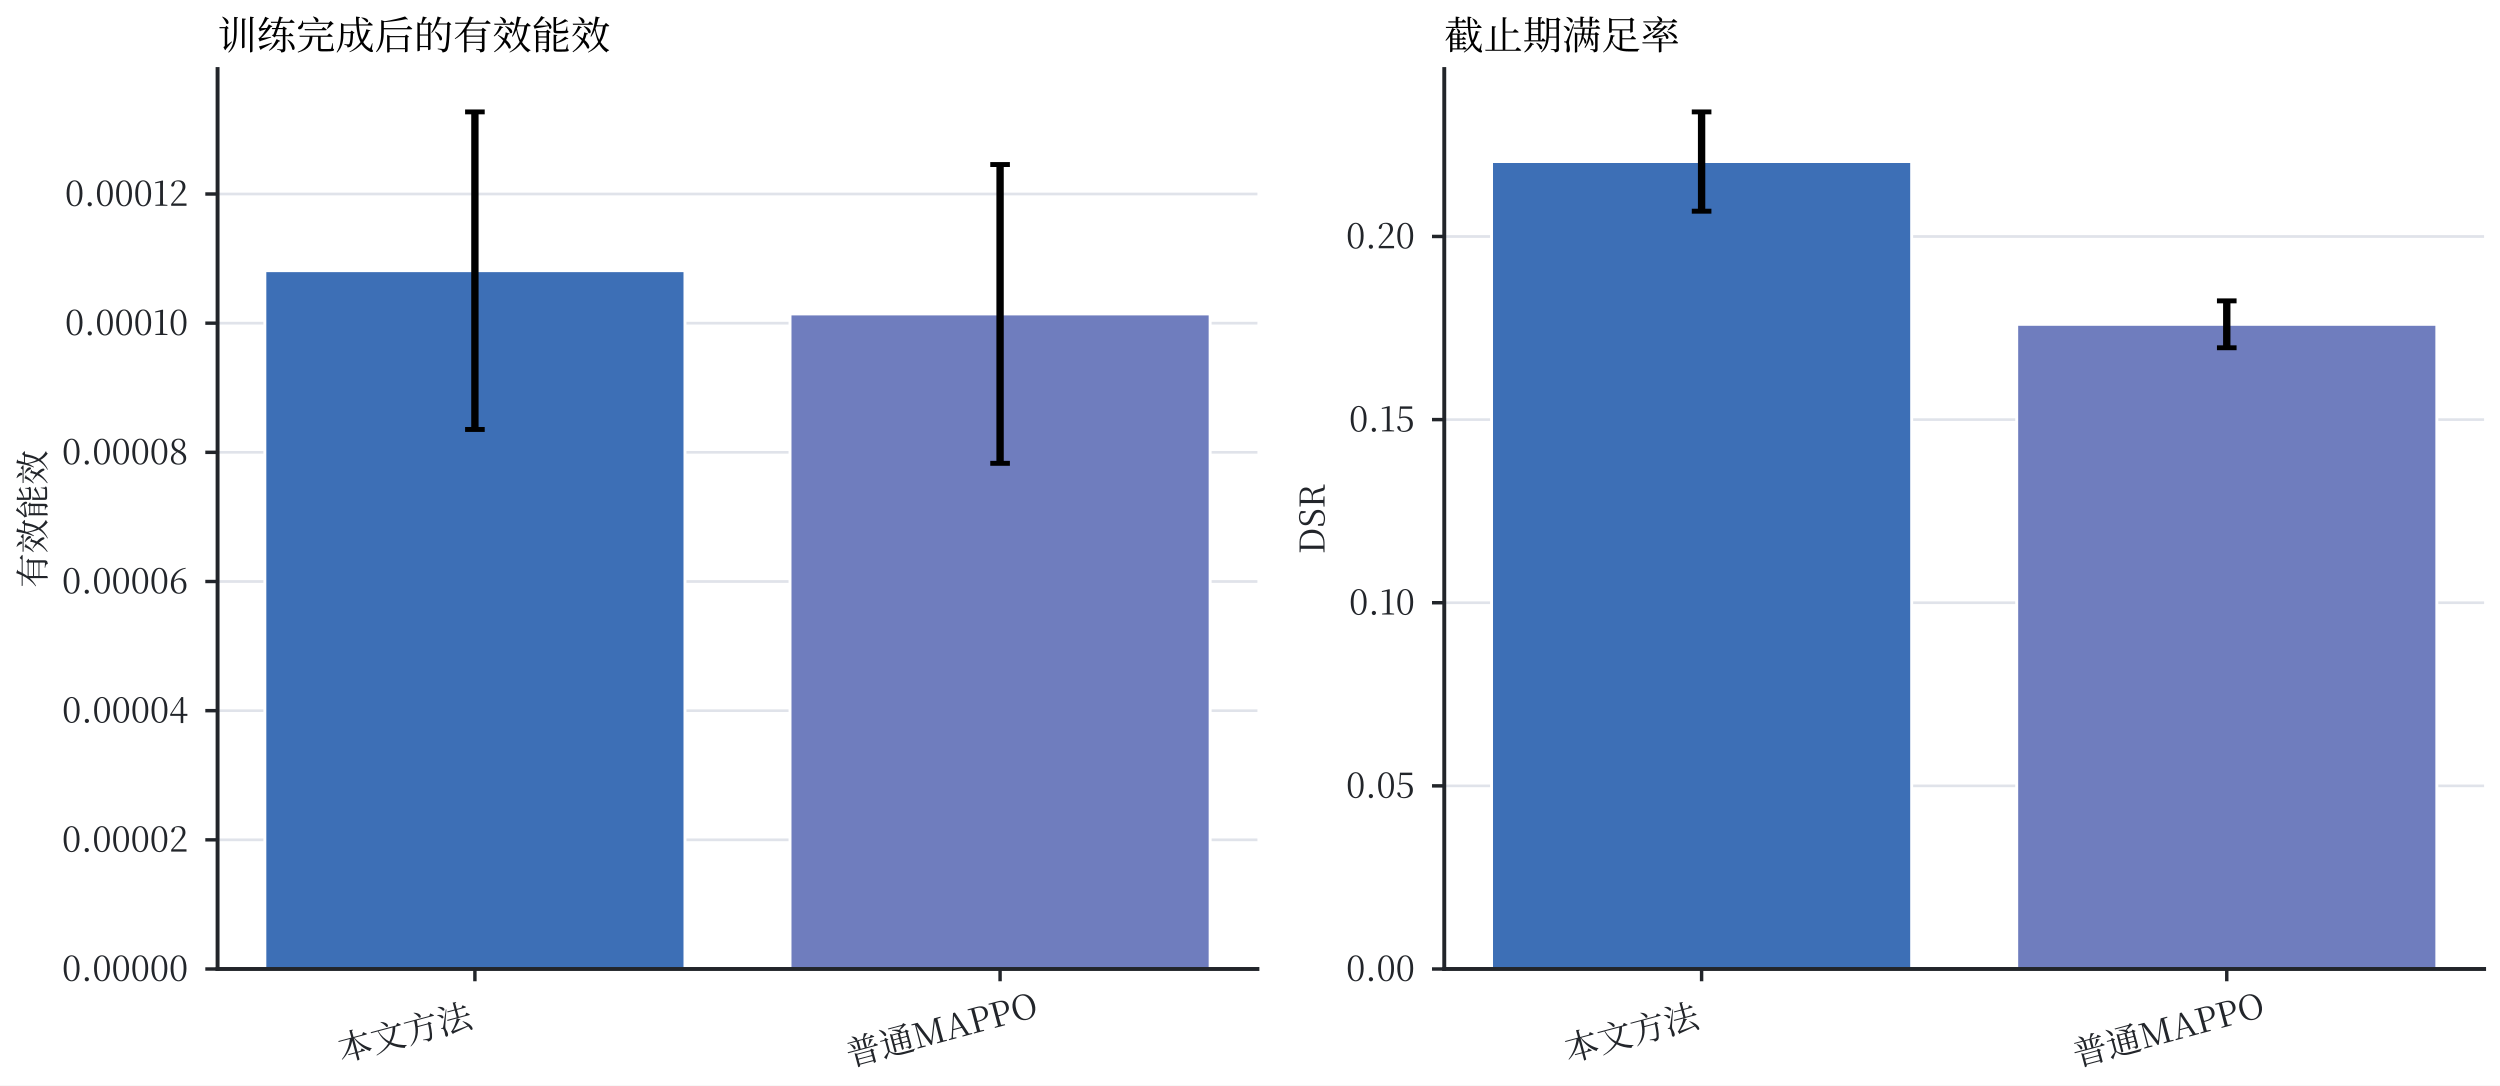
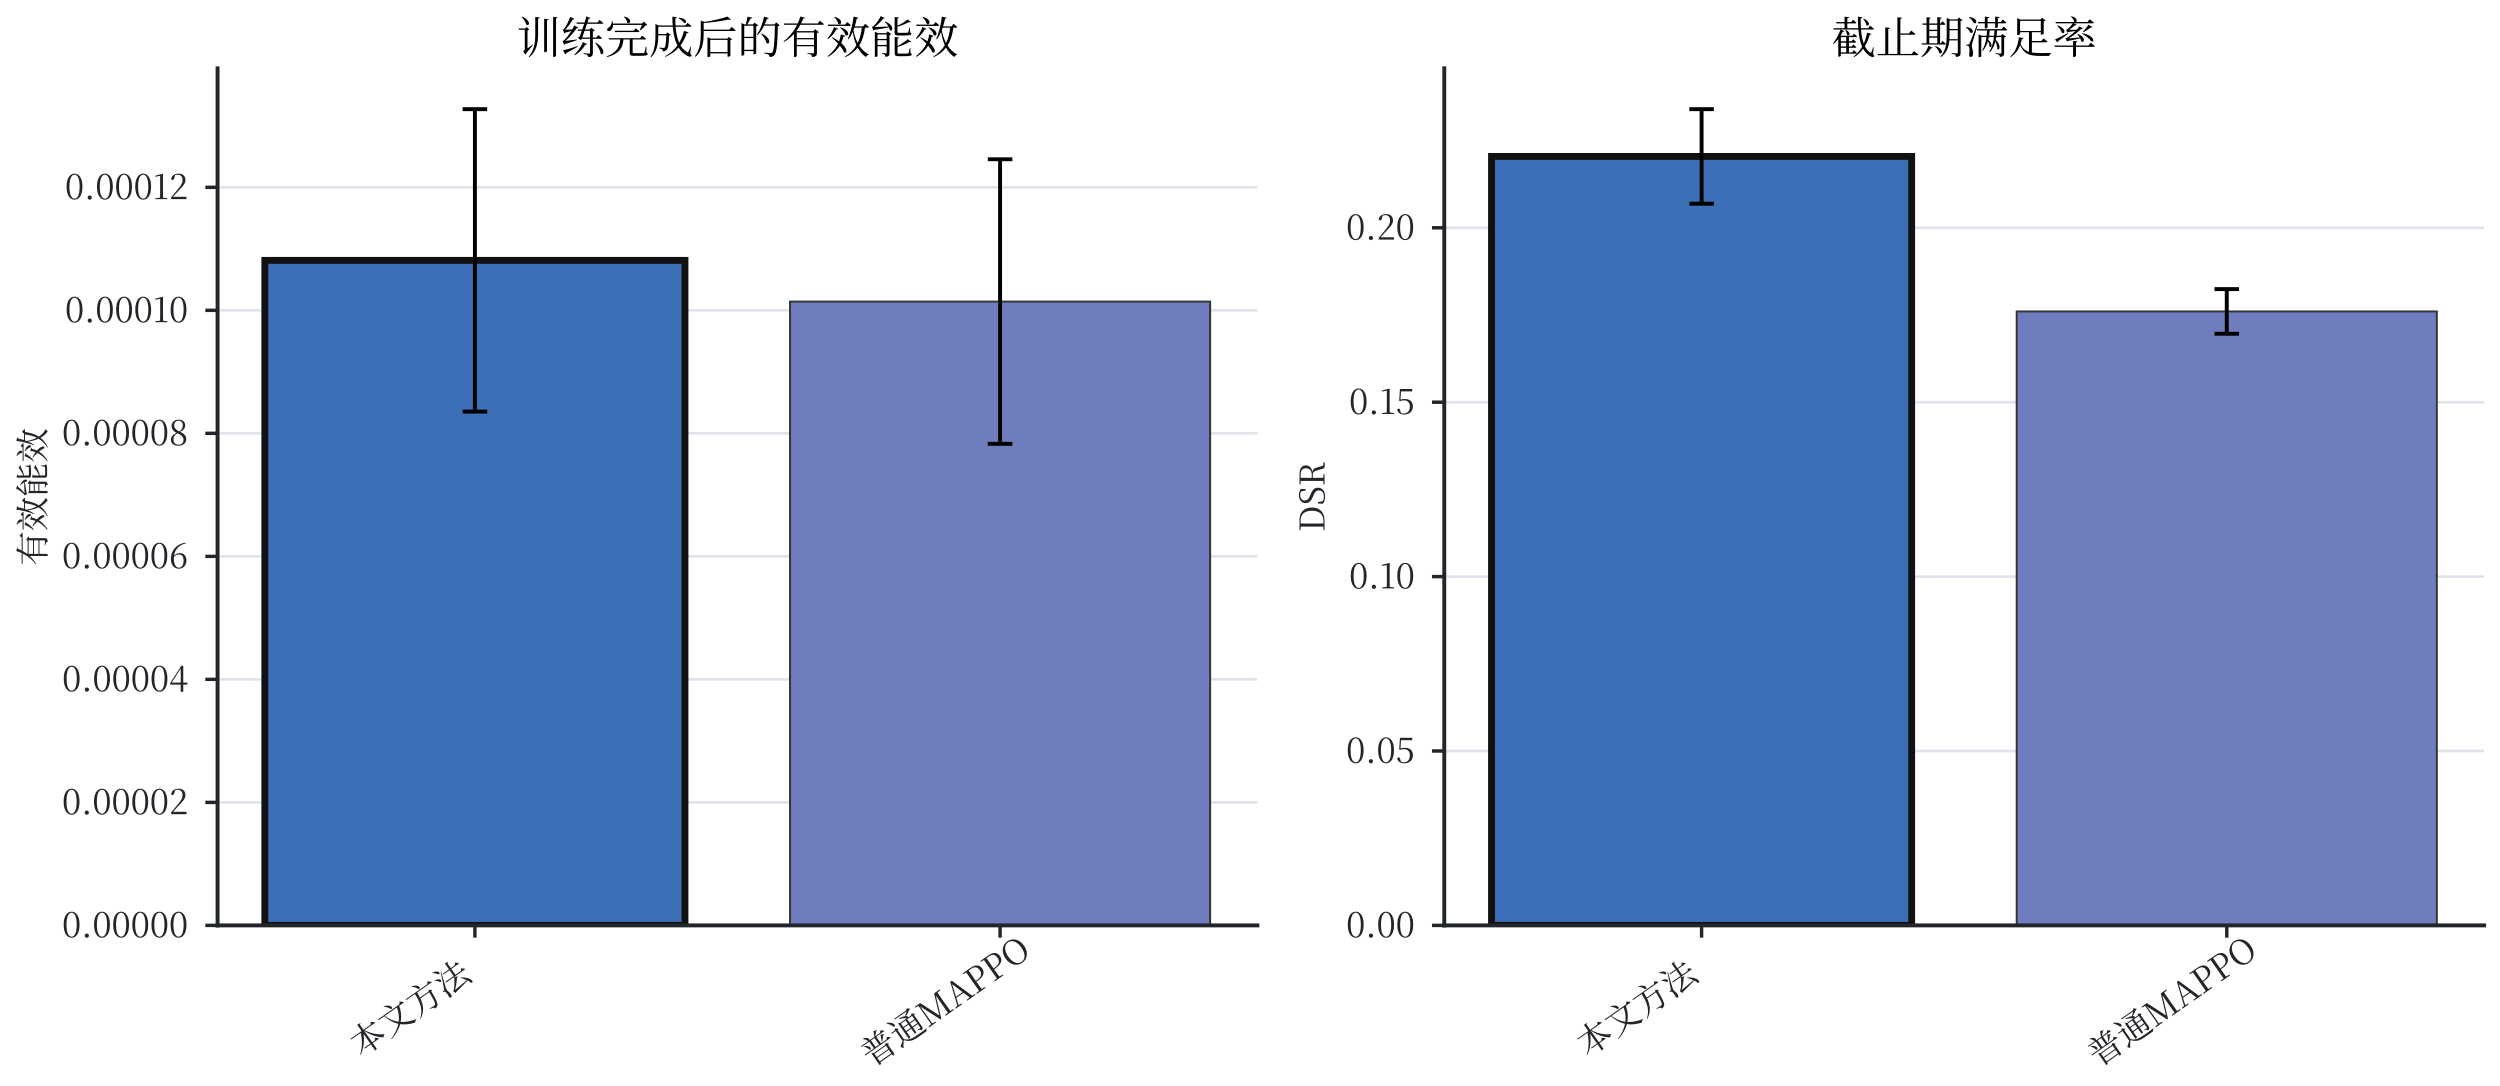
- <svg xmlns="http://www.w3.org/2000/svg" xmlns:xlink="http://www.w3.org/1999/xlink" width="509.366pt" height="221.172pt" viewBox="0 0 509.366 221.172" version="1.1">
+ <svg xmlns="http://www.w3.org/2000/svg" xmlns:xlink="http://www.w3.org/1999/xlink" width="509.366pt" height="221.241pt" viewBox="0 0 509.366 221.241" version="1.1">
  <defs>
    <style type="text/css">*{stroke-linejoin: round; stroke-linecap: butt}</style>
  </defs>
  <g id="figure_1">
    <g id="patch_1">
-       <path d="M 0 221.172  L 509.366 221.172  L 509.366 0  L 0 0  z " style="fill: #ffffff" />
+       <path d="M 0 221.241  L 509.366 221.241  L 509.366 0  L 0 0  z " style="fill: #ffffff" />
    </g>
    <g id="axes_1">
      <g id="patch_2">
-         <path d="M 44.33 197.427  L 256.192 197.427  L 256.192 14.069  L 44.33 14.069  z " style="fill: #ffffff" />
+         <path d="M 44.33 188.546  L 256.192 188.546  L 256.192 13.922  L 44.33 13.922  z " style="fill: #ffffff" />
      </g>
      <g id="matplotlib.axis_1">
        <g id="xtick_1">
          <g id="line2d_1">
            <defs>
-               <path id="m70e566e8da" d="M 0 0  L 0 2.5  " style="stroke: #22252a; stroke-width: 0.7" />
+               <path id="m2746b611c6" d="M 0 0  L 0 2.5  " style="stroke: #22252a; stroke-width: 0.7" />
            </defs>
            <g>
-               <use xlink:href="#m70e566e8da" x="96.76" y="197.427" style="fill: #22252a; stroke: #22252a; stroke-width: 0.7" />
+               <use xlink:href="#m2746b611c6" x="96.76" y="188.546" style="fill: #22252a; stroke: #22252a; stroke-width: 0.7" />
            </g>
          </g>
          <g id="text_1">
-             <text style="fill: #22252a; font: 7px 'AR PL UMing CN', 'SimSun', '宋体', 'Noto Serif CJK SC', 'Source Han Serif SC', 'WenQuanYi Micro Hei', 'WenQuanYi Zen Hei', 'DejaVu Serif', 'DejaVu Sans', serif" transform="translate(69.5571 216.4113) rotate(-15)">本文方法</text>
+             <text style="fill: #22252a; font: 7px 'AR PL UMing CN', 'SimSun', '宋体', 'Noto Serif CJK SC', 'Source Han Serif SC', 'WenQuanYi Micro Hei', 'WenQuanYi Zen Hei', 'DejaVu Serif', 'DejaVu Sans', serif" transform="translate(73.47535 215.472) rotate(-35)">本文方法</text>
          </g>
        </g>
        <g id="xtick_2">
          <g id="line2d_2">
            <g>
-               <use xlink:href="#m70e566e8da" x="203.762" y="197.427" style="fill: #22252a; stroke: #22252a; stroke-width: 0.7" />
+               <use xlink:href="#m2746b611c6" x="203.762" y="188.546" style="fill: #22252a; stroke: #22252a; stroke-width: 0.7" />
            </g>
          </g>
          <g id="text_2">
-             <text style="fill: #22252a; font: 7px 'AR PL UMing CN', 'SimSun', '宋体', 'Noto Serif CJK SC', 'Source Han Serif SC', 'WenQuanYi Micro Hei', 'WenQuanYi Zen Hei', 'DejaVu Serif', 'DejaVu Sans', serif" transform="translate(173.1792 217.351) rotate(-15)">普通MAPPO</text>
+             <text style="fill: #22252a; font: 7px 'AR PL UMing CN', 'SimSun', '宋体', 'Noto Serif CJK SC', 'Source Han Serif SC', 'WenQuanYi Micro Hei', 'WenQuanYi Zen Hei', 'DejaVu Serif', 'DejaVu Sans', serif" transform="translate(177.6133 217.5082) rotate(-35)">普通MAPPO</text>
          </g>
        </g>
      </g>
      <g id="matplotlib.axis_2">
        <g id="ytick_1">
          <g id="line2d_3">
-             <path d="M 44.33 197.427  L 256.192 197.427  " clip-path="url(#p06191e9ee1)" style="fill: none; stroke: #d5d9e2; stroke-opacity: 0.75; stroke-width: 0.55; stroke-linecap: square" />
+             <path d="M 44.33 188.546  L 256.192 188.546  " clip-path="url(#p2106ac01f4)" style="fill: none; stroke: #d5d9e2; stroke-opacity: 0.75; stroke-width: 0.55; stroke-linecap: square" />
          </g>
          <g id="line2d_4">
            <defs>
-               <path id="m4b8bc590ff" d="M 0 0  L -2.5 0  " style="stroke: #22252a; stroke-width: 0.7" />
+               <path id="md7d1312f81" d="M 0 0  L -2.5 0  " style="stroke: #22252a; stroke-width: 0.7" />
            </defs>
            <g>
-               <use xlink:href="#m4b8bc590ff" x="44.33" y="197.427" style="fill: #22252a; stroke: #22252a; stroke-width: 0.7" />
+               <use xlink:href="#md7d1312f81" x="44.33" y="188.546" style="fill: #22252a; stroke: #22252a; stroke-width: 0.7" />
            </g>
          </g>
          <g id="text_3">
-             <text style="fill: #22252a; font: 7px 'AR PL UMing CN', 'SimSun', '宋体', 'Noto Serif CJK SC', 'Source Han Serif SC', 'WenQuanYi Micro Hei', 'WenQuanYi Zen Hei', 'DejaVu Serif', 'DejaVu Sans', serif; text-anchor: end" x="38.33" y="199.833" transform="rotate(-0 38.32984 199.8329)">0.00000</text>
+             <text style="fill: #22252a; font: 7px 'AR PL UMing CN', 'SimSun', '宋体', 'Noto Serif CJK SC', 'Source Han Serif SC', 'WenQuanYi Micro Hei', 'WenQuanYi Zen Hei', 'DejaVu Serif', 'DejaVu Sans', serif; text-anchor: end" x="38.33" y="190.952" transform="rotate(-0 38.32984 190.9522)">0.00000</text>
          </g>
        </g>
        <g id="ytick_2">
          <g id="line2d_5">
-             <path d="M 44.33 171.11  L 256.192 171.11  " clip-path="url(#p06191e9ee1)" style="fill: none; stroke: #d5d9e2; stroke-opacity: 0.75; stroke-width: 0.55; stroke-linecap: square" />
+             <path d="M 44.33 163.483  L 256.192 163.483  " clip-path="url(#p2106ac01f4)" style="fill: none; stroke: #d5d9e2; stroke-opacity: 0.75; stroke-width: 0.55; stroke-linecap: square" />
          </g>
          <g id="line2d_6">
            <g>
-               <use xlink:href="#m4b8bc590ff" x="44.33" y="171.11" style="fill: #22252a; stroke: #22252a; stroke-width: 0.7" />
+               <use xlink:href="#md7d1312f81" x="44.33" y="163.483" style="fill: #22252a; stroke: #22252a; stroke-width: 0.7" />
            </g>
          </g>
          <g id="text_4">
-             <text style="fill: #22252a; font: 7px 'AR PL UMing CN', 'SimSun', '宋体', 'Noto Serif CJK SC', 'Source Han Serif SC', 'WenQuanYi Micro Hei', 'WenQuanYi Zen Hei', 'DejaVu Serif', 'DejaVu Sans', serif; text-anchor: end" x="38.33" y="173.516" transform="rotate(-0 38.32984 173.5164)">0.00002</text>
+             <text style="fill: #22252a; font: 7px 'AR PL UMing CN', 'SimSun', '宋体', 'Noto Serif CJK SC', 'Source Han Serif SC', 'WenQuanYi Micro Hei', 'WenQuanYi Zen Hei', 'DejaVu Serif', 'DejaVu Sans', serif; text-anchor: end" x="38.33" y="165.889" transform="rotate(-0 38.32984 165.8893)">0.00002</text>
          </g>
        </g>
        <g id="ytick_3">
          <g id="line2d_7">
-             <path d="M 44.33 144.794  L 256.192 144.794  " clip-path="url(#p06191e9ee1)" style="fill: none; stroke: #d5d9e2; stroke-opacity: 0.75; stroke-width: 0.55; stroke-linecap: square" />
+             <path d="M 44.33 138.42  L 256.192 138.42  " clip-path="url(#p2106ac01f4)" style="fill: none; stroke: #d5d9e2; stroke-opacity: 0.75; stroke-width: 0.55; stroke-linecap: square" />
          </g>
          <g id="line2d_8">
            <g>
-               <use xlink:href="#m4b8bc590ff" x="44.33" y="144.794" style="fill: #22252a; stroke: #22252a; stroke-width: 0.7" />
+               <use xlink:href="#md7d1312f81" x="44.33" y="138.42" style="fill: #22252a; stroke: #22252a; stroke-width: 0.7" />
            </g>
          </g>
          <g id="text_5">
-             <text style="fill: #22252a; font: 7px 'AR PL UMing CN', 'SimSun', '宋体', 'Noto Serif CJK SC', 'Source Han Serif SC', 'WenQuanYi Micro Hei', 'WenQuanYi Zen Hei', 'DejaVu Serif', 'DejaVu Sans', serif; text-anchor: end" x="38.33" y="147.2" transform="rotate(-0 38.32984 147.1999)">0.00004</text>
+             <text style="fill: #22252a; font: 7px 'AR PL UMing CN', 'SimSun', '宋体', 'Noto Serif CJK SC', 'Source Han Serif SC', 'WenQuanYi Micro Hei', 'WenQuanYi Zen Hei', 'DejaVu Serif', 'DejaVu Sans', serif; text-anchor: end" x="38.33" y="140.826" transform="rotate(-0 38.32984 140.8264)">0.00004</text>
          </g>
        </g>
        <g id="ytick_4">
          <g id="line2d_9">
-             <path d="M 44.33 118.477  L 256.192 118.477  " clip-path="url(#p06191e9ee1)" style="fill: none; stroke: #d5d9e2; stroke-opacity: 0.75; stroke-width: 0.55; stroke-linecap: square" />
+             <path d="M 44.33 113.357  L 256.192 113.357  " clip-path="url(#p2106ac01f4)" style="fill: none; stroke: #d5d9e2; stroke-opacity: 0.75; stroke-width: 0.55; stroke-linecap: square" />
          </g>
          <g id="line2d_10">
            <g>
-               <use xlink:href="#m4b8bc590ff" x="44.33" y="118.477" style="fill: #22252a; stroke: #22252a; stroke-width: 0.7" />
+               <use xlink:href="#md7d1312f81" x="44.33" y="113.357" style="fill: #22252a; stroke: #22252a; stroke-width: 0.7" />
            </g>
          </g>
          <g id="text_6">
-             <text style="fill: #22252a; font: 7px 'AR PL UMing CN', 'SimSun', '宋体', 'Noto Serif CJK SC', 'Source Han Serif SC', 'WenQuanYi Micro Hei', 'WenQuanYi Zen Hei', 'DejaVu Serif', 'DejaVu Sans', serif; text-anchor: end" x="38.33" y="120.883" transform="rotate(-0 38.32984 120.8834)">0.00006</text>
+             <text style="fill: #22252a; font: 7px 'AR PL UMing CN', 'SimSun', '宋体', 'Noto Serif CJK SC', 'Source Han Serif SC', 'WenQuanYi Micro Hei', 'WenQuanYi Zen Hei', 'DejaVu Serif', 'DejaVu Sans', serif; text-anchor: end" x="38.33" y="115.764" transform="rotate(-0 38.32984 115.7635)">0.00006</text>
          </g>
        </g>
        <g id="ytick_5">
          <g id="line2d_11">
-             <path d="M 44.33 92.161  L 256.192 92.161  " clip-path="url(#p06191e9ee1)" style="fill: none; stroke: #d5d9e2; stroke-opacity: 0.75; stroke-width: 0.55; stroke-linecap: square" />
+             <path d="M 44.33 88.294  L 256.192 88.294  " clip-path="url(#p2106ac01f4)" style="fill: none; stroke: #d5d9e2; stroke-opacity: 0.75; stroke-width: 0.55; stroke-linecap: square" />
          </g>
          <g id="line2d_12">
            <g>
-               <use xlink:href="#m4b8bc590ff" x="44.33" y="92.161" style="fill: #22252a; stroke: #22252a; stroke-width: 0.7" />
+               <use xlink:href="#md7d1312f81" x="44.33" y="88.294" style="fill: #22252a; stroke: #22252a; stroke-width: 0.7" />
            </g>
          </g>
          <g id="text_7">
-             <text style="fill: #22252a; font: 7px 'AR PL UMing CN', 'SimSun', '宋体', 'Noto Serif CJK SC', 'Source Han Serif SC', 'WenQuanYi Micro Hei', 'WenQuanYi Zen Hei', 'DejaVu Serif', 'DejaVu Sans', serif; text-anchor: end" x="38.33" y="94.567" transform="rotate(-0 38.32984 94.56691)">0.00008</text>
+             <text style="fill: #22252a; font: 7px 'AR PL UMing CN', 'SimSun', '宋体', 'Noto Serif CJK SC', 'Source Han Serif SC', 'WenQuanYi Micro Hei', 'WenQuanYi Zen Hei', 'DejaVu Serif', 'DejaVu Sans', serif; text-anchor: end" x="38.33" y="90.701" transform="rotate(-0 38.32984 90.7006)">0.00008</text>
          </g>
        </g>
        <g id="ytick_6">
          <g id="line2d_13">
-             <path d="M 44.33 65.844  L 256.192 65.844  " clip-path="url(#p06191e9ee1)" style="fill: none; stroke: #d5d9e2; stroke-opacity: 0.75; stroke-width: 0.55; stroke-linecap: square" />
+             <path d="M 44.33 63.231  L 256.192 63.231  " clip-path="url(#p2106ac01f4)" style="fill: none; stroke: #d5d9e2; stroke-opacity: 0.75; stroke-width: 0.55; stroke-linecap: square" />
          </g>
          <g id="line2d_14">
            <g>
-               <use xlink:href="#m4b8bc590ff" x="44.33" y="65.844" style="fill: #22252a; stroke: #22252a; stroke-width: 0.7" />
+               <use xlink:href="#md7d1312f81" x="44.33" y="63.231" style="fill: #22252a; stroke: #22252a; stroke-width: 0.7" />
            </g>
          </g>
          <g id="text_8">
-             <text style="fill: #22252a; font: 7px 'AR PL UMing CN', 'SimSun', '宋体', 'Noto Serif CJK SC', 'Source Han Serif SC', 'WenQuanYi Micro Hei', 'WenQuanYi Zen Hei', 'DejaVu Serif', 'DejaVu Sans', serif; text-anchor: end" x="38.33" y="68.25" transform="rotate(-0 38.32984 68.25042)">0.00010</text>
+             <text style="fill: #22252a; font: 7px 'AR PL UMing CN', 'SimSun', '宋体', 'Noto Serif CJK SC', 'Source Han Serif SC', 'WenQuanYi Micro Hei', 'WenQuanYi Zen Hei', 'DejaVu Serif', 'DejaVu Sans', serif; text-anchor: end" x="38.33" y="65.638" transform="rotate(-0 38.32984 65.63769)">0.00010</text>
          </g>
        </g>
        <g id="ytick_7">
          <g id="line2d_15">
-             <path d="M 44.33 39.528  L 256.192 39.528  " clip-path="url(#p06191e9ee1)" style="fill: none; stroke: #d5d9e2; stroke-opacity: 0.75; stroke-width: 0.55; stroke-linecap: square" />
+             <path d="M 44.33 38.169  L 256.192 38.169  " clip-path="url(#p2106ac01f4)" style="fill: none; stroke: #d5d9e2; stroke-opacity: 0.75; stroke-width: 0.55; stroke-linecap: square" />
          </g>
          <g id="line2d_16">
            <g>
-               <use xlink:href="#m4b8bc590ff" x="44.33" y="39.528" style="fill: #22252a; stroke: #22252a; stroke-width: 0.7" />
+               <use xlink:href="#md7d1312f81" x="44.33" y="38.169" style="fill: #22252a; stroke: #22252a; stroke-width: 0.7" />
            </g>
          </g>
          <g id="text_9">
-             <text style="fill: #22252a; font: 7px 'AR PL UMing CN', 'SimSun', '宋体', 'Noto Serif CJK SC', 'Source Han Serif SC', 'WenQuanYi Micro Hei', 'WenQuanYi Zen Hei', 'DejaVu Serif', 'DejaVu Sans', serif; text-anchor: end" x="38.33" y="41.934" transform="rotate(-0 38.32984 41.93393)">0.00012</text>
+             <text style="fill: #22252a; font: 7px 'AR PL UMing CN', 'SimSun', '宋体', 'Noto Serif CJK SC', 'Source Han Serif SC', 'WenQuanYi Micro Hei', 'WenQuanYi Zen Hei', 'DejaVu Serif', 'DejaVu Sans', serif; text-anchor: end" x="38.33" y="40.575" transform="rotate(-0 38.32984 40.57479)">0.00012</text>
          </g>
        </g>
        <g id="text_10">
-           <text style="fill: #22252a; font: 7px 'AR PL UMing CN', 'SimSun', '宋体', 'Noto Serif CJK SC', 'Source Han Serif SC', 'WenQuanYi Micro Hei', 'WenQuanYi Zen Hei', 'DejaVu Serif', 'DejaVu Sans', serif; text-anchor: middle" x="9.194" y="105.748" transform="rotate(-90 9.194375 105.7477)">有效能效</text>
+           <text style="fill: #22252a; font: 7px 'AR PL UMing CN', 'SimSun', '宋体', 'Noto Serif CJK SC', 'Source Han Serif SC', 'WenQuanYi Micro Hei', 'WenQuanYi Zen Hei', 'DejaVu Serif', 'DejaVu Sans', serif; text-anchor: middle" x="9.194" y="101.234" transform="rotate(-90 9.194375 101.2342)">有效能效</text>
        </g>
      </g>
      <g id="patch_3">
-         <path d="M 53.96 197.427  L 139.561 197.427  L 139.561 55.151  L 53.96 55.151  z " clip-path="url(#p06191e9ee1)" style="fill: #3d6fb6; stroke: #ffffff; stroke-width: 0.6; stroke-linejoin: miter" />
+         <path d="M 53.96 188.546  L 139.561 188.546  L 139.561 53.048  L 53.96 53.048  z " clip-path="url(#p2106ac01f4)" style="fill: #3d6fb6; stroke: #111111; stroke-width: 1.4; stroke-linejoin: miter" />
      </g>
      <g id="patch_4">
-         <path d="M 160.961 197.427  L 246.562 197.427  L 246.562 63.963  L 160.961 63.963  z " clip-path="url(#p06191e9ee1)" style="fill: #6f7dbe; stroke: #ffffff; stroke-width: 0.6; stroke-linejoin: miter" />
+         <path d="M 160.961 188.546  L 246.562 188.546  L 246.562 61.44  L 160.961 61.44  z " clip-path="url(#p2106ac01f4)" style="fill: #6f7dbe; stroke: #333333; stroke-width: 0.4; stroke-linejoin: miter" />
      </g>
      <g id="LineCollection_1">
-         <path d="M 96.76 87.503  L 96.76 22.8  " clip-path="url(#p06191e9ee1)" style="fill: none; stroke: #000000; stroke-width: 1.5" />
-         <path d="M 203.762 94.404  L 203.762 33.523  " clip-path="url(#p06191e9ee1)" style="fill: none; stroke: #000000; stroke-width: 1.5" />
+         <path d="M 96.76 83.858  L 96.76 22.238  " clip-path="url(#p2106ac01f4)" style="fill: none; stroke: #000000; stroke-width: 0.8" />
+         <path d="M 203.762 90.431  L 203.762 32.45  " clip-path="url(#p2106ac01f4)" style="fill: none; stroke: #000000; stroke-width: 0.8" />
      </g>
      <g id="line2d_17">
        <defs>
-           <path id="m56b3f9faca" d="M 2 0  L -2 -0  " style="stroke: #000000" />
+           <path id="m05d13bdf14" d="M 2.5 0  L -2.5 -0  " style="stroke: #000000; stroke-width: 0.8" />
        </defs>
-         <g clip-path="url(#p06191e9ee1)">
-           <use xlink:href="#m56b3f9faca" x="96.76" y="87.503" style="stroke: #000000" />
-           <use xlink:href="#m56b3f9faca" x="203.762" y="94.404" style="stroke: #000000" />
+         <g clip-path="url(#p2106ac01f4)">
+           <use xlink:href="#m05d13bdf14" x="96.76" y="83.858" style="stroke: #000000; stroke-width: 0.8" />
+           <use xlink:href="#m05d13bdf14" x="203.762" y="90.431" style="stroke: #000000; stroke-width: 0.8" />
        </g>
      </g>
      <g id="line2d_18">
-         <g clip-path="url(#p06191e9ee1)">
-           <use xlink:href="#m56b3f9faca" x="96.76" y="22.8" style="stroke: #000000" />
-           <use xlink:href="#m56b3f9faca" x="203.762" y="33.523" style="stroke: #000000" />
+         <g clip-path="url(#p2106ac01f4)">
+           <use xlink:href="#m05d13bdf14" x="96.76" y="22.238" style="stroke: #000000; stroke-width: 0.8" />
+           <use xlink:href="#m05d13bdf14" x="203.762" y="32.45" style="stroke: #000000; stroke-width: 0.8" />
        </g>
      </g>
      <g id="patch_5">
-         <path d="M 44.33 197.427  L 44.33 14.069  " style="fill: none; stroke: #22252a; stroke-width: 0.8; stroke-linejoin: miter; stroke-linecap: square" />
+         <path d="M 44.33 188.546  L 44.33 13.922  " style="fill: none; stroke: #22252a; stroke-width: 0.8; stroke-linejoin: miter; stroke-linecap: square" />
      </g>
      <g id="patch_6">
-         <path d="M 44.33 197.427  L 256.192 197.427  " style="fill: none; stroke: #22252a; stroke-width: 0.8; stroke-linejoin: miter; stroke-linecap: square" />
+         <path d="M 44.33 188.546  L 256.192 188.546  " style="fill: none; stroke: #22252a; stroke-width: 0.8; stroke-linejoin: miter; stroke-linecap: square" />
      </g>
      <g id="text_11">
-         <text style="font: 8px 'AR PL UMing CN', 'SimSun', '宋体', 'Noto Serif CJK SC', 'Source Han Serif SC', 'WenQuanYi Micro Hei', 'WenQuanYi Zen Hei', 'DejaVu Serif', 'DejaVu Sans', serif; text-anchor: start" x="44.33" y="10.069" transform="rotate(-0 44.32984 10.06875)">训练完成后的有效能效</text>
+         <text style="font: 9px 'AR PL UMing CN', 'SimSun', '宋体', 'Noto Serif CJK SC', 'Source Han Serif SC', 'WenQuanYi Micro Hei', 'WenQuanYi Zen Hei', 'DejaVu Serif', 'DejaVu Sans', serif; text-anchor: middle" x="150.261" y="10.922" transform="rotate(-0 150.261 10.92234)">训练完成后的有效能效</text>
      </g>
    </g>
    <g id="axes_2">
      <g id="patch_7">
-         <path d="M 294.264 197.427  L 506.126 197.427  L 506.126 14.069  L 294.264 14.069  z " style="fill: #ffffff" />
+         <path d="M 294.264 188.546  L 506.126 188.546  L 506.126 13.922  L 294.264 13.922  z " style="fill: #ffffff" />
      </g>
      <g id="matplotlib.axis_3">
        <g id="xtick_3">
          <g id="line2d_19">
            <g>
-               <use xlink:href="#m70e566e8da" x="346.694" y="197.427" style="fill: #22252a; stroke: #22252a; stroke-width: 0.7" />
+               <use xlink:href="#m2746b611c6" x="346.694" y="188.546" style="fill: #22252a; stroke: #22252a; stroke-width: 0.7" />
            </g>
          </g>
          <g id="text_12">
-             <text style="fill: #22252a; font: 7px 'AR PL UMing CN', 'SimSun', '宋体', 'Noto Serif CJK SC', 'Source Han Serif SC', 'WenQuanYi Micro Hei', 'WenQuanYi Zen Hei', 'DejaVu Serif', 'DejaVu Sans', serif" transform="translate(319.4909 216.4113) rotate(-15)">本文方法</text>
+             <text style="fill: #22252a; font: 7px 'AR PL UMing CN', 'SimSun', '宋体', 'Noto Serif CJK SC', 'Source Han Serif SC', 'WenQuanYi Micro Hei', 'WenQuanYi Zen Hei', 'DejaVu Serif', 'DejaVu Sans', serif" transform="translate(323.4091 215.472) rotate(-35)">本文方法</text>
          </g>
        </g>
        <g id="xtick_4">
          <g id="line2d_20">
            <g>
-               <use xlink:href="#m70e566e8da" x="453.695" y="197.427" style="fill: #22252a; stroke: #22252a; stroke-width: 0.7" />
+               <use xlink:href="#m2746b611c6" x="453.695" y="188.546" style="fill: #22252a; stroke: #22252a; stroke-width: 0.7" />
            </g>
          </g>
          <g id="text_13">
-             <text style="fill: #22252a; font: 7px 'AR PL UMing CN', 'SimSun', '宋体', 'Noto Serif CJK SC', 'Source Han Serif SC', 'WenQuanYi Micro Hei', 'WenQuanYi Zen Hei', 'DejaVu Serif', 'DejaVu Sans', serif" transform="translate(423.113 217.351) rotate(-15)">普通MAPPO</text>
+             <text style="fill: #22252a; font: 7px 'AR PL UMing CN', 'SimSun', '宋体', 'Noto Serif CJK SC', 'Source Han Serif SC', 'WenQuanYi Micro Hei', 'WenQuanYi Zen Hei', 'DejaVu Serif', 'DejaVu Sans', serif" transform="translate(427.547 217.5082) rotate(-35)">普通MAPPO</text>
          </g>
        </g>
      </g>
      <g id="matplotlib.axis_4">
        <g id="ytick_8">
          <g id="line2d_21">
-             <path d="M 294.264 197.427  L 506.126 197.427  " clip-path="url(#p7597c22af8)" style="fill: none; stroke: #d5d9e2; stroke-opacity: 0.75; stroke-width: 0.55; stroke-linecap: square" />
+             <path d="M 294.264 188.546  L 506.126 188.546  " clip-path="url(#p9eb44c9f80)" style="fill: none; stroke: #d5d9e2; stroke-opacity: 0.75; stroke-width: 0.55; stroke-linecap: square" />
          </g>
          <g id="line2d_22">
            <g>
-               <use xlink:href="#m4b8bc590ff" x="294.264" y="197.427" style="fill: #22252a; stroke: #22252a; stroke-width: 0.7" />
+               <use xlink:href="#md7d1312f81" x="294.264" y="188.546" style="fill: #22252a; stroke: #22252a; stroke-width: 0.7" />
            </g>
          </g>
          <g id="text_14">
-             <text style="fill: #22252a; font: 7px 'AR PL UMing CN', 'SimSun', '宋体', 'Noto Serif CJK SC', 'Source Han Serif SC', 'WenQuanYi Micro Hei', 'WenQuanYi Zen Hei', 'DejaVu Serif', 'DejaVu Sans', serif; text-anchor: end" x="288.264" y="199.833" transform="rotate(-0 288.2636 199.8329)">0.00</text>
+             <text style="fill: #22252a; font: 7px 'AR PL UMing CN', 'SimSun', '宋体', 'Noto Serif CJK SC', 'Source Han Serif SC', 'WenQuanYi Micro Hei', 'WenQuanYi Zen Hei', 'DejaVu Serif', 'DejaVu Sans', serif; text-anchor: end" x="288.264" y="190.952" transform="rotate(-0 288.2636 190.9522)">0.00</text>
          </g>
        </g>
        <g id="ytick_9">
          <g id="line2d_23">
-             <path d="M 294.264 160.116  L 506.126 160.116  " clip-path="url(#p7597c22af8)" style="fill: none; stroke: #d5d9e2; stroke-opacity: 0.75; stroke-width: 0.55; stroke-linecap: square" />
+             <path d="M 294.264 153.012  L 506.126 153.012  " clip-path="url(#p9eb44c9f80)" style="fill: none; stroke: #d5d9e2; stroke-opacity: 0.75; stroke-width: 0.55; stroke-linecap: square" />
          </g>
          <g id="line2d_24">
            <g>
-               <use xlink:href="#m4b8bc590ff" x="294.264" y="160.116" style="fill: #22252a; stroke: #22252a; stroke-width: 0.7" />
+               <use xlink:href="#md7d1312f81" x="294.264" y="153.012" style="fill: #22252a; stroke: #22252a; stroke-width: 0.7" />
            </g>
          </g>
          <g id="text_15">
-             <text style="fill: #22252a; font: 7px 'AR PL UMing CN', 'SimSun', '宋体', 'Noto Serif CJK SC', 'Source Han Serif SC', 'WenQuanYi Micro Hei', 'WenQuanYi Zen Hei', 'DejaVu Serif', 'DejaVu Sans', serif; text-anchor: end" x="288.264" y="162.522" transform="rotate(-0 288.2636 162.522)">0.05</text>
+             <text style="fill: #22252a; font: 7px 'AR PL UMing CN', 'SimSun', '宋体', 'Noto Serif CJK SC', 'Source Han Serif SC', 'WenQuanYi Micro Hei', 'WenQuanYi Zen Hei', 'DejaVu Serif', 'DejaVu Sans', serif; text-anchor: end" x="288.264" y="155.419" transform="rotate(-0 288.2636 155.4187)">0.05</text>
          </g>
        </g>
        <g id="ytick_10">
          <g id="line2d_25">
-             <path d="M 294.264 122.805  L 506.126 122.805  " clip-path="url(#p7597c22af8)" style="fill: none; stroke: #d5d9e2; stroke-opacity: 0.75; stroke-width: 0.55; stroke-linecap: square" />
+             <path d="M 294.264 117.479  L 506.126 117.479  " clip-path="url(#p9eb44c9f80)" style="fill: none; stroke: #d5d9e2; stroke-opacity: 0.75; stroke-width: 0.55; stroke-linecap: square" />
          </g>
          <g id="line2d_26">
            <g>
-               <use xlink:href="#m4b8bc590ff" x="294.264" y="122.805" style="fill: #22252a; stroke: #22252a; stroke-width: 0.7" />
+               <use xlink:href="#md7d1312f81" x="294.264" y="117.479" style="fill: #22252a; stroke: #22252a; stroke-width: 0.7" />
            </g>
          </g>
          <g id="text_16">
-             <text style="fill: #22252a; font: 7px 'AR PL UMing CN', 'SimSun', '宋体', 'Noto Serif CJK SC', 'Source Han Serif SC', 'WenQuanYi Micro Hei', 'WenQuanYi Zen Hei', 'DejaVu Serif', 'DejaVu Sans', serif; text-anchor: end" x="288.264" y="125.211" transform="rotate(-0 288.2636 125.2111)">0.10</text>
+             <text style="fill: #22252a; font: 7px 'AR PL UMing CN', 'SimSun', '宋体', 'Noto Serif CJK SC', 'Source Han Serif SC', 'WenQuanYi Micro Hei', 'WenQuanYi Zen Hei', 'DejaVu Serif', 'DejaVu Sans', serif; text-anchor: end" x="288.264" y="119.885" transform="rotate(-0 288.2636 119.8851)">0.10</text>
          </g>
        </g>
        <g id="ytick_11">
          <g id="line2d_27">
-             <path d="M 294.264 85.494  L 506.126 85.494  " clip-path="url(#p7597c22af8)" style="fill: none; stroke: #d5d9e2; stroke-opacity: 0.75; stroke-width: 0.55; stroke-linecap: square" />
+             <path d="M 294.264 81.945  L 506.126 81.945  " clip-path="url(#p9eb44c9f80)" style="fill: none; stroke: #d5d9e2; stroke-opacity: 0.75; stroke-width: 0.55; stroke-linecap: square" />
          </g>
          <g id="line2d_28">
            <g>
-               <use xlink:href="#m4b8bc590ff" x="294.264" y="85.494" style="fill: #22252a; stroke: #22252a; stroke-width: 0.7" />
+               <use xlink:href="#md7d1312f81" x="294.264" y="81.945" style="fill: #22252a; stroke: #22252a; stroke-width: 0.7" />
            </g>
          </g>
          <g id="text_17">
-             <text style="fill: #22252a; font: 7px 'AR PL UMing CN', 'SimSun', '宋体', 'Noto Serif CJK SC', 'Source Han Serif SC', 'WenQuanYi Micro Hei', 'WenQuanYi Zen Hei', 'DejaVu Serif', 'DejaVu Sans', serif; text-anchor: end" x="288.264" y="87.9" transform="rotate(-0 288.2636 87.90023)">0.15</text>
+             <text style="fill: #22252a; font: 7px 'AR PL UMing CN', 'SimSun', '宋体', 'Noto Serif CJK SC', 'Source Han Serif SC', 'WenQuanYi Micro Hei', 'WenQuanYi Zen Hei', 'DejaVu Serif', 'DejaVu Sans', serif; text-anchor: end" x="288.264" y="84.351" transform="rotate(-0 288.2636 84.35149)">0.15</text>
          </g>
        </g>
        <g id="ytick_12">
          <g id="line2d_29">
-             <path d="M 294.264 48.183  L 506.126 48.183  " clip-path="url(#p7597c22af8)" style="fill: none; stroke: #d5d9e2; stroke-opacity: 0.75; stroke-width: 0.55; stroke-linecap: square" />
+             <path d="M 294.264 46.412  L 506.126 46.412  " clip-path="url(#p9eb44c9f80)" style="fill: none; stroke: #d5d9e2; stroke-opacity: 0.75; stroke-width: 0.55; stroke-linecap: square" />
          </g>
          <g id="line2d_30">
            <g>
-               <use xlink:href="#m4b8bc590ff" x="294.264" y="48.183" style="fill: #22252a; stroke: #22252a; stroke-width: 0.7" />
+               <use xlink:href="#md7d1312f81" x="294.264" y="46.412" style="fill: #22252a; stroke: #22252a; stroke-width: 0.7" />
            </g>
          </g>
          <g id="text_18">
-             <text style="fill: #22252a; font: 7px 'AR PL UMing CN', 'SimSun', '宋体', 'Noto Serif CJK SC', 'Source Han Serif SC', 'WenQuanYi Micro Hei', 'WenQuanYi Zen Hei', 'DejaVu Serif', 'DejaVu Sans', serif; text-anchor: end" x="288.264" y="50.589" transform="rotate(-0 288.2636 50.58935)">0.20</text>
+             <text style="fill: #22252a; font: 7px 'AR PL UMing CN', 'SimSun', '宋体', 'Noto Serif CJK SC', 'Source Han Serif SC', 'WenQuanYi Micro Hei', 'WenQuanYi Zen Hei', 'DejaVu Serif', 'DejaVu Sans', serif; text-anchor: end" x="288.264" y="48.818" transform="rotate(-0 288.2636 48.81791)">0.20</text>
          </g>
        </g>
        <g id="text_19">
-           <text style="fill: #22252a; font: 7px 'AR PL UMing CN', 'SimSun', '宋体', 'Noto Serif CJK SC', 'Source Han Serif SC', 'WenQuanYi Micro Hei', 'WenQuanYi Zen Hei', 'DejaVu Serif', 'DejaVu Sans', serif; text-anchor: middle" x="269.867" y="105.748" transform="rotate(-90 269.8666 105.7477)">DSR</text>
+           <text style="fill: #22252a; font: 7px 'AR PL UMing CN', 'SimSun', '宋体', 'Noto Serif CJK SC', 'Source Han Serif SC', 'WenQuanYi Micro Hei', 'WenQuanYi Zen Hei', 'DejaVu Serif', 'DejaVu Sans', serif; text-anchor: middle" x="269.867" y="101.234" transform="rotate(-90 269.8666 101.2342)">DSR</text>
        </g>
      </g>
      <g id="patch_8">
-         <path d="M 303.894 197.427  L 389.495 197.427  L 389.495 32.916  L 303.894 32.916  z " clip-path="url(#p7597c22af8)" style="fill: #3d6fb6; stroke: #ffffff; stroke-width: 0.6; stroke-linejoin: miter" />
+         <path d="M 303.894 188.546  L 389.495 188.546  L 389.495 31.872  L 303.894 31.872  z " clip-path="url(#p9eb44c9f80)" style="fill: #3d6fb6; stroke: #111111; stroke-width: 1.4; stroke-linejoin: miter" />
      </g>
      <g id="patch_9">
-         <path d="M 410.895 197.427  L 496.496 197.427  L 496.496 66.079  L 410.895 66.079  z " clip-path="url(#p7597c22af8)" style="fill: #6f7dbe; stroke: #ffffff; stroke-width: 0.6; stroke-linejoin: miter" />
+         <path d="M 410.895 188.546  L 496.496 188.546  L 496.496 63.455  L 410.895 63.455  z " clip-path="url(#p9eb44c9f80)" style="fill: #6f7dbe; stroke: #333333; stroke-width: 0.4; stroke-linejoin: miter" />
      </g>
      <g id="LineCollection_2">
-         <path d="M 346.694 43.033  L 346.694 22.8  " clip-path="url(#p7597c22af8)" style="fill: none; stroke: #000000; stroke-width: 1.5" />
-         <path d="M 453.695 70.858  L 453.695 61.299  " clip-path="url(#p7597c22af8)" style="fill: none; stroke: #000000; stroke-width: 1.5" />
+         <path d="M 346.694 41.507  L 346.694 22.238  " clip-path="url(#p9eb44c9f80)" style="fill: none; stroke: #000000; stroke-width: 0.8" />
+         <path d="M 453.695 68.007  L 453.695 58.903  " clip-path="url(#p9eb44c9f80)" style="fill: none; stroke: #000000; stroke-width: 0.8" />
      </g>
      <g id="line2d_31">
-         <g clip-path="url(#p7597c22af8)">
-           <use xlink:href="#m56b3f9faca" x="346.694" y="43.033" style="stroke: #000000" />
-           <use xlink:href="#m56b3f9faca" x="453.695" y="70.858" style="stroke: #000000" />
+         <g clip-path="url(#p9eb44c9f80)">
+           <use xlink:href="#m05d13bdf14" x="346.694" y="41.507" style="stroke: #000000; stroke-width: 0.8" />
+           <use xlink:href="#m05d13bdf14" x="453.695" y="68.007" style="stroke: #000000; stroke-width: 0.8" />
        </g>
      </g>
      <g id="line2d_32">
-         <g clip-path="url(#p7597c22af8)">
-           <use xlink:href="#m56b3f9faca" x="346.694" y="22.8" style="stroke: #000000" />
-           <use xlink:href="#m56b3f9faca" x="453.695" y="61.299" style="stroke: #000000" />
+         <g clip-path="url(#p9eb44c9f80)">
+           <use xlink:href="#m05d13bdf14" x="346.694" y="22.238" style="stroke: #000000; stroke-width: 0.8" />
+           <use xlink:href="#m05d13bdf14" x="453.695" y="58.903" style="stroke: #000000; stroke-width: 0.8" />
        </g>
      </g>
      <g id="patch_10">
-         <path d="M 294.264 197.427  L 294.264 14.069  " style="fill: none; stroke: #22252a; stroke-width: 0.8; stroke-linejoin: miter; stroke-linecap: square" />
+         <path d="M 294.264 188.546  L 294.264 13.922  " style="fill: none; stroke: #22252a; stroke-width: 0.8; stroke-linejoin: miter; stroke-linecap: square" />
      </g>
      <g id="patch_11">
-         <path d="M 294.264 197.427  L 506.126 197.427  " style="fill: none; stroke: #22252a; stroke-width: 0.8; stroke-linejoin: miter; stroke-linecap: square" />
+         <path d="M 294.264 188.546  L 506.126 188.546  " style="fill: none; stroke: #22252a; stroke-width: 0.8; stroke-linejoin: miter; stroke-linecap: square" />
      </g>
      <g id="text_20">
-         <text style="font: 8px 'AR PL UMing CN', 'SimSun', '宋体', 'Noto Serif CJK SC', 'Source Han Serif SC', 'WenQuanYi Micro Hei', 'WenQuanYi Zen Hei', 'DejaVu Serif', 'DejaVu Sans', serif; text-anchor: start" x="294.264" y="10.069" transform="rotate(-0 294.2636 10.06875)">截止期满足率</text>
+         <text style="font: 9px 'AR PL UMing CN', 'SimSun', '宋体', 'Noto Serif CJK SC', 'Source Han Serif SC', 'WenQuanYi Micro Hei', 'WenQuanYi Zen Hei', 'DejaVu Serif', 'DejaVu Sans', serif; text-anchor: middle" x="400.195" y="10.922" transform="rotate(-0 400.1948 10.92234)">截止期满足率</text>
      </g>
    </g>
  </g>
  <defs>
-     <clipPath id="p06191e9ee1">
-       <rect x="44.33" y="14.069" width="211.862" height="183.358" />
+     <clipPath id="p2106ac01f4">
+       <rect x="44.33" y="13.922" width="211.862" height="174.624" />
    </clipPath>
-     <clipPath id="p7597c22af8">
-       <rect x="294.264" y="14.069" width="211.862" height="183.358" />
+     <clipPath id="p9eb44c9f80">
+       <rect x="294.264" y="13.922" width="211.862" height="174.624" />
    </clipPath>
  </defs>
</svg>
